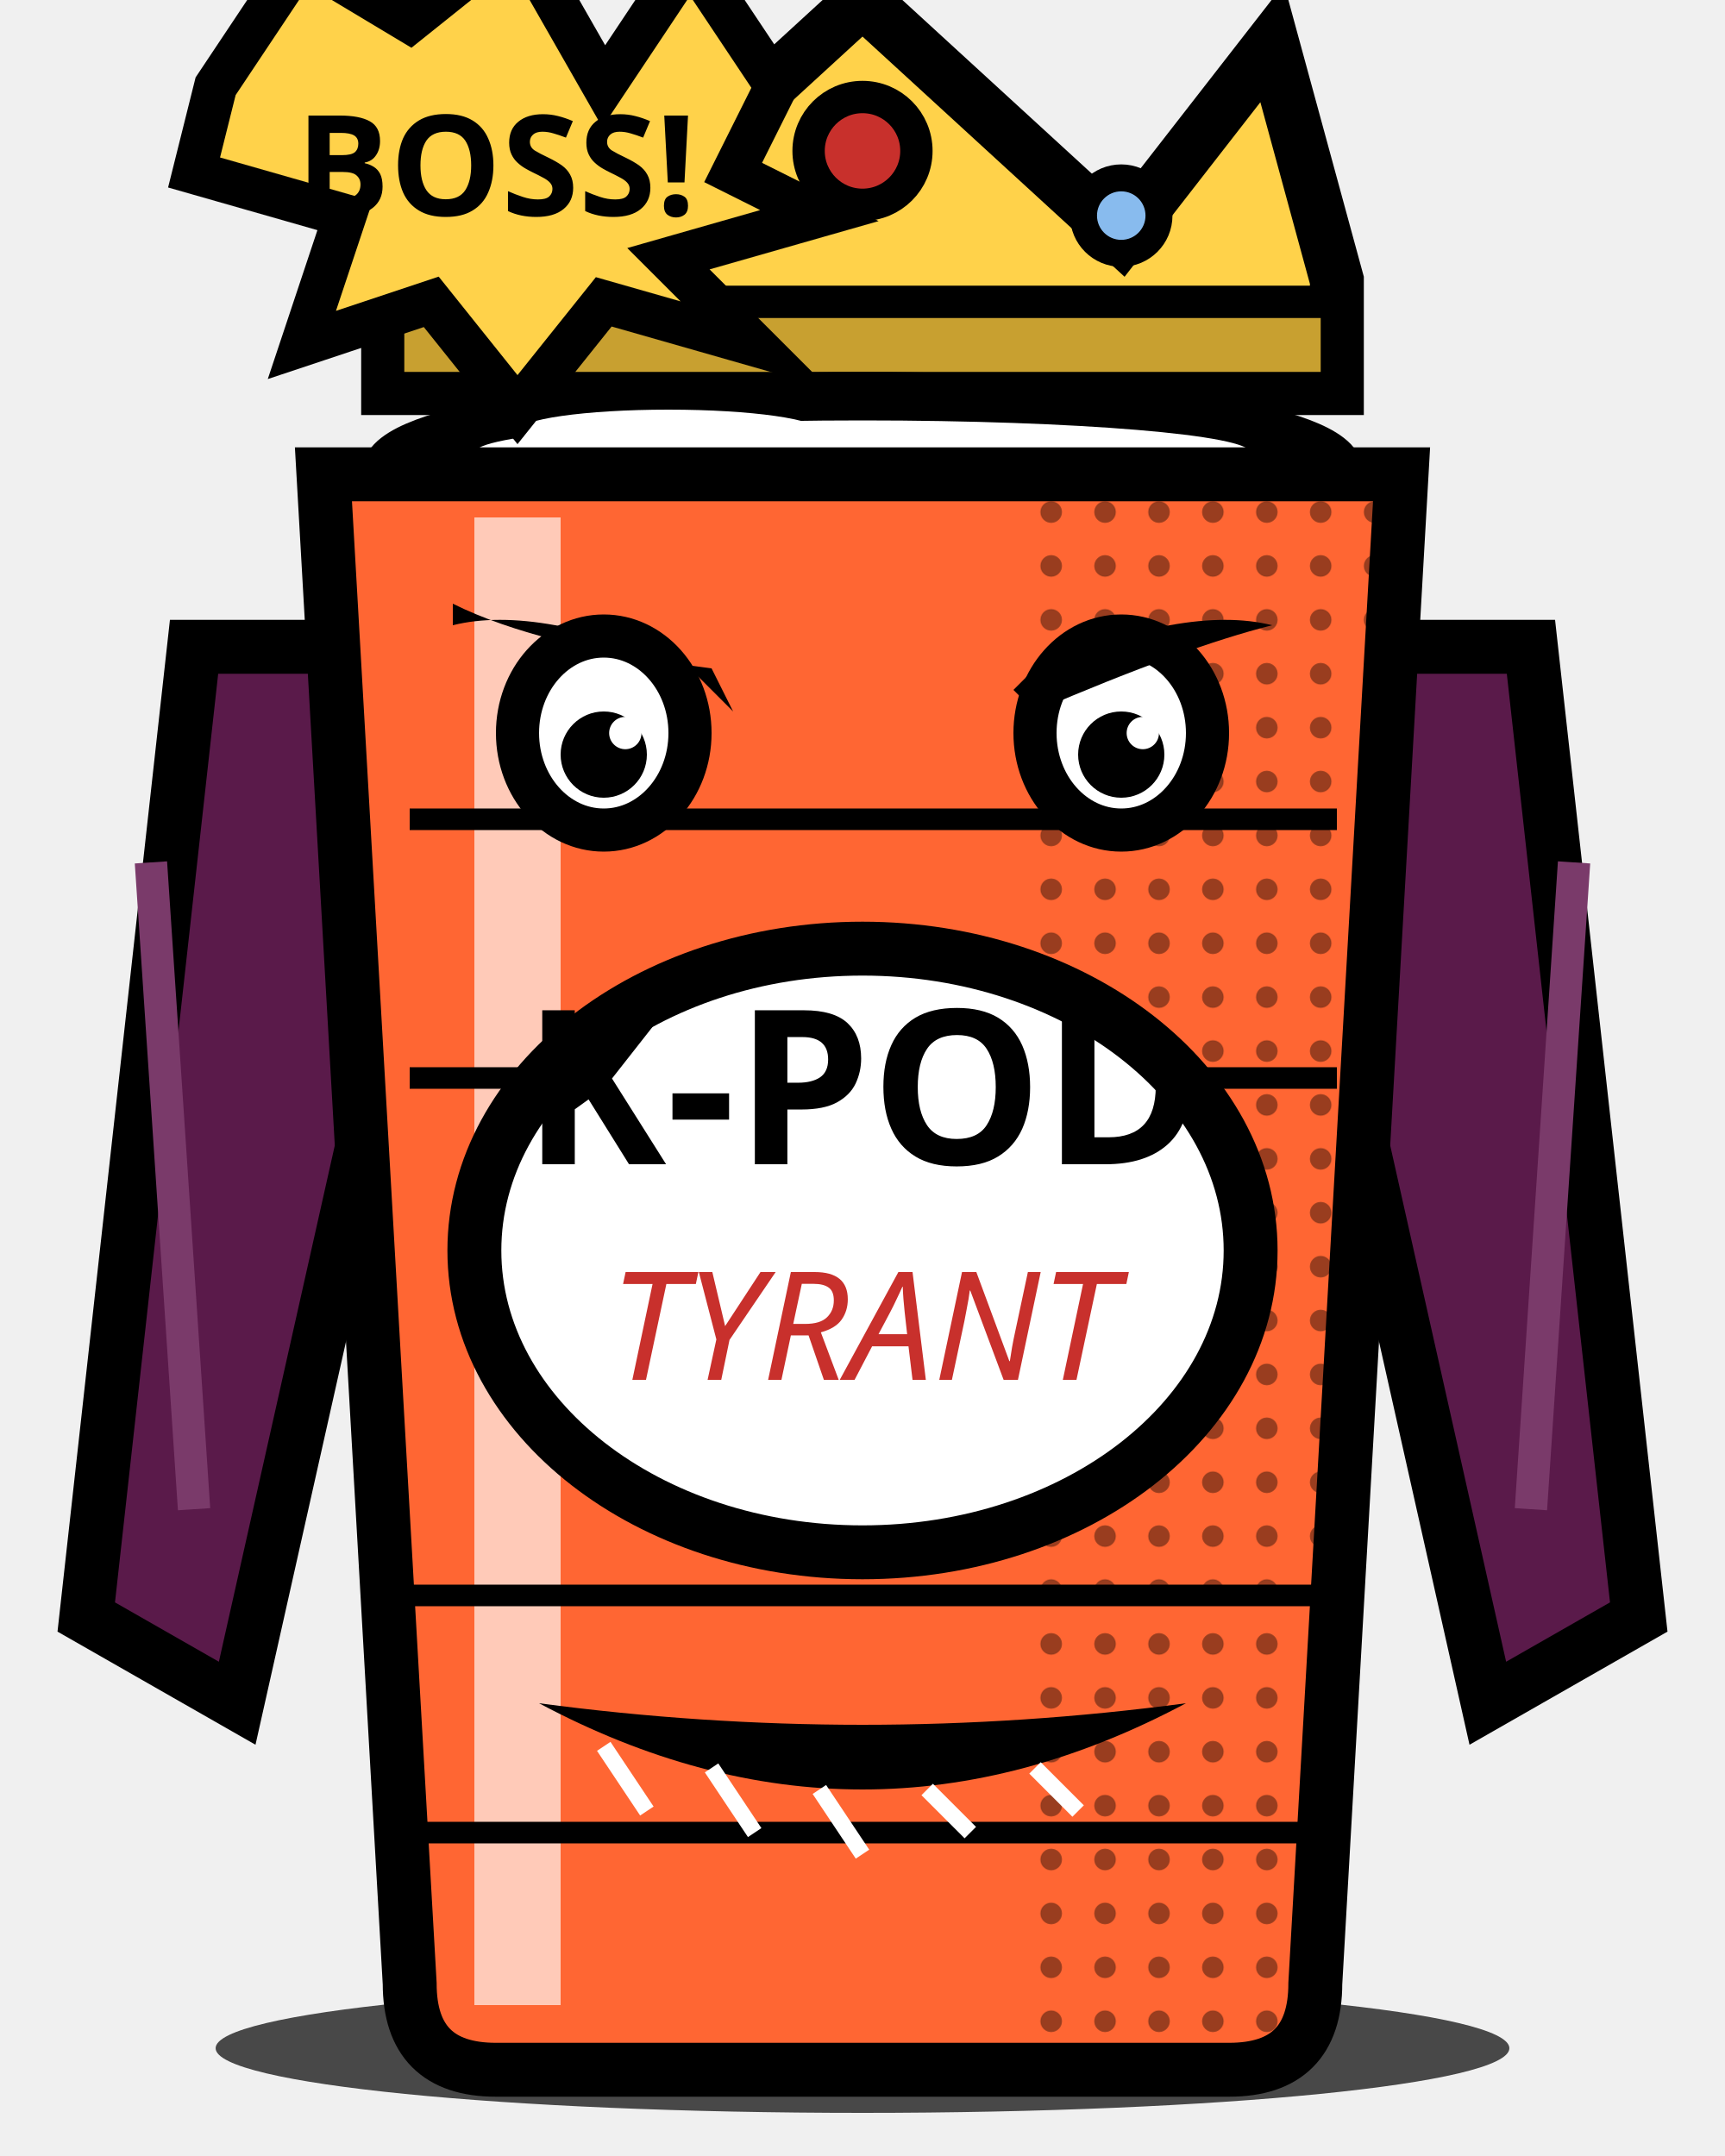
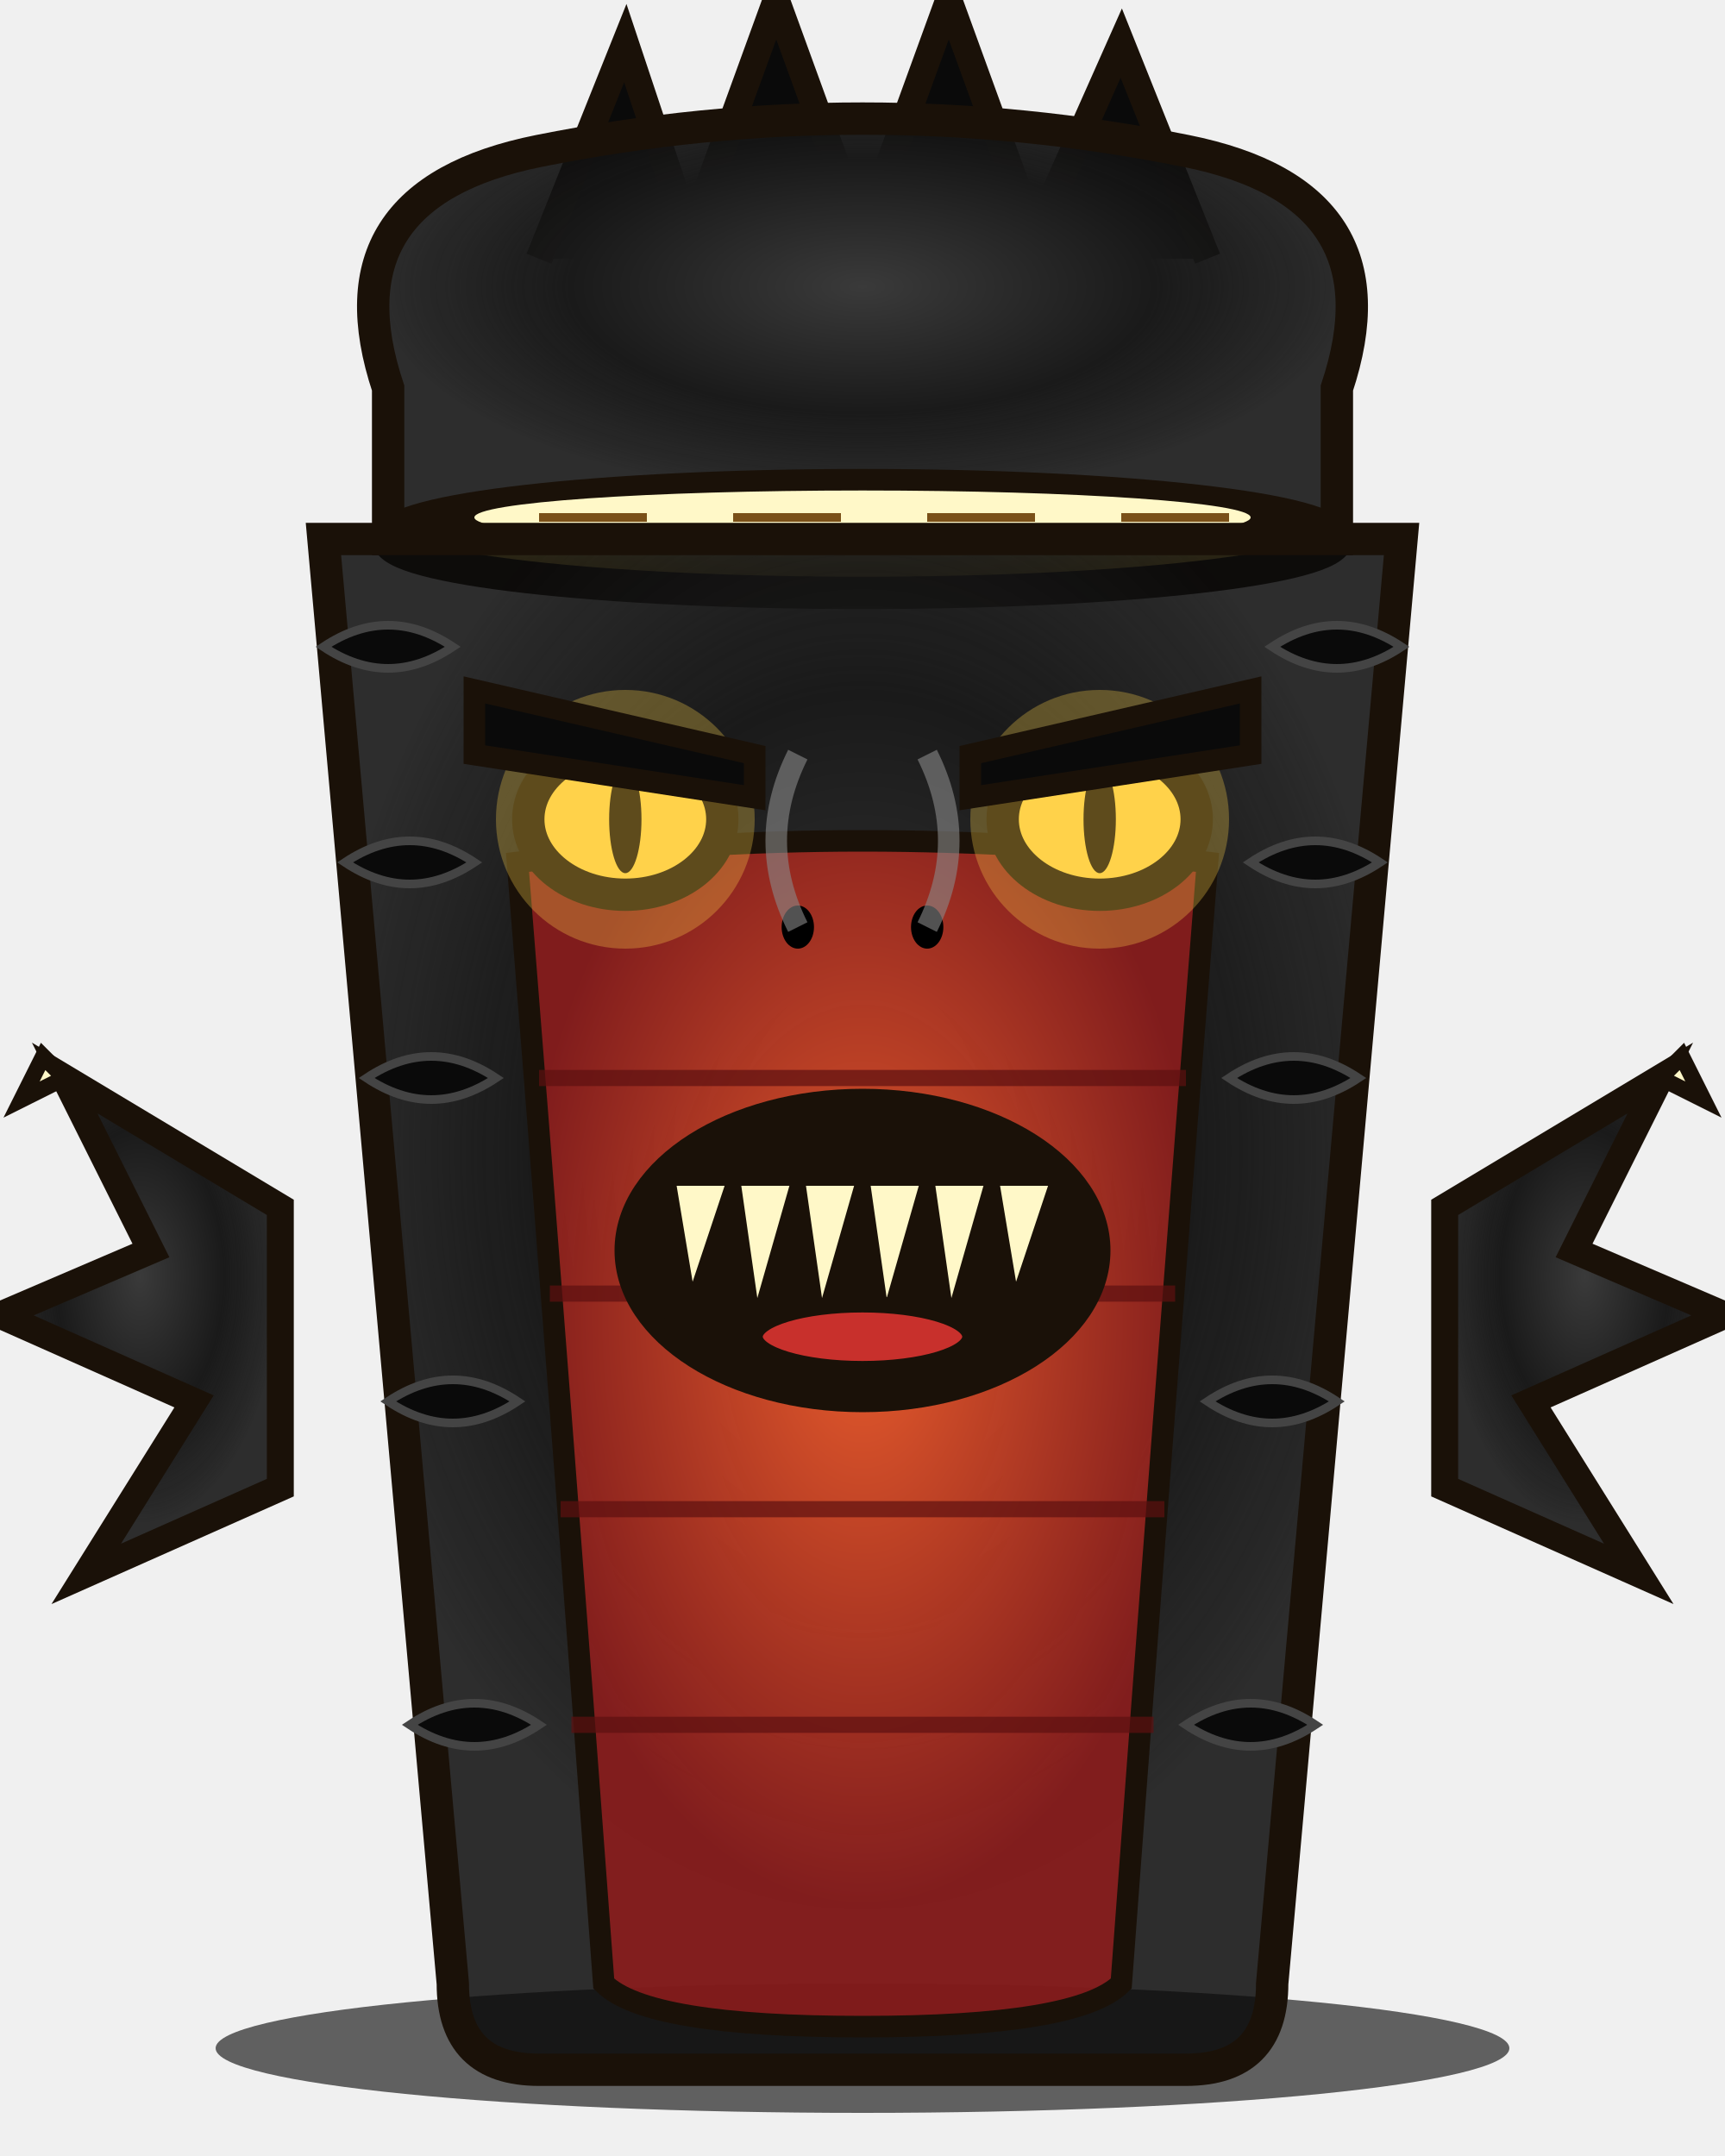
<svg xmlns="http://www.w3.org/2000/svg" viewBox="0 0 160 200" width="160" height="200">
  <defs>
-     <pattern id="ht-pod" x="0" y="0" width="5" height="5" patternUnits="userSpaceOnUse">
-       <circle cx="2.5" cy="2.5" r="1" fill="#000" opacity="0.4" />
-     </pattern>
+     <radialGradient id="kk-shell" cx="0.5" cy="0.4">
+       <stop offset="0" stop-color="#3a3a3a" />
+       <stop offset="0.6" stop-color="#1a1a1a" />
+       <stop offset="1" stop-color="#0a0a0a" stop-opacity="0.85" />
+     </radialGradient>
+     <radialGradient id="kk-belly" cx="0.5" cy="0.4">
+       <stop offset="0" stop-color="#e85c2c" />
+       <stop offset="1" stop-color="#8b1c1c" stop-opacity="0.9" />
+     </radialGradient>
+     <radialGradient id="kk-foil" cx="0.5" cy="0.5">
+       <stop offset="0" stop-color="#ffeebb" />
+       <stop offset="1" stop-color="#c8a020" stop-opacity="0.9" />
+     </radialGradient>
  </defs>
-   <ellipse cx="80" cy="190" rx="60" ry="6" fill="#000" opacity="0.7" />
-   <path d="M 18 60 L 8 150 L 22 158 L 44 60 Z" fill="#5a1a4a" stroke="#000" stroke-width="5" />
-   <path d="M 142 60 L 152 150 L 138 158 L 116 60 Z" fill="#5a1a4a" stroke="#000" stroke-width="5" />
-   <path d="M 14 80 L 18 140" stroke="#7a3a6a" stroke-width="3" fill="none" />
-   <path d="M 146 80 L 142 140" stroke="#7a3a6a" stroke-width="3" fill="none" />
-   <path d="M 36 26 L 42 4 L 56 22 L 80 0 L 104 22 L 118 4 L 124 26 L 124 36 L 36 36 Z" fill="#ffd24a" stroke="#000" stroke-width="5" />
-   <circle cx="80" cy="14" r="5" fill="#c8302c" stroke="#000" stroke-width="3" />
-   <circle cx="56" cy="20" r="3.5" fill="#88bbee" stroke="#000" stroke-width="2.5" />
-   <circle cx="104" cy="20" r="3.5" fill="#88bbee" stroke="#000" stroke-width="2.5" />
-   <rect x="36" y="28" width="88" height="8" fill="#c8a030" stroke="#000" stroke-width="3" />
-   <ellipse cx="80" cy="44" rx="44" ry="7" fill="#e8e8e8" stroke="#000" stroke-width="5" />
-   <ellipse cx="80" cy="42" rx="36" ry="3" fill="#fff" />
-   <ellipse cx="62" cy="40" rx="14" ry="2" fill="#fff" />
-   <path d="M 30 44 L 38 184 Q 38 192 46 192 L 114 192 Q 122 192 122 184 L 130 44 Z" fill="#ff6633" stroke="#000" stroke-width="5" />
-   <path d="M 130 44 L 122 184 Q 122 192 114 192 L 96 192 L 96 44 Z" fill="url(#ht-pod)" />
-   <rect x="44" y="48" width="8" height="138" fill="#fff" opacity="0.65" />
-   <line x1="38" y1="76" x2="124" y2="76" stroke="#000" stroke-width="2" />
-   <line x1="38" y1="100" x2="124" y2="100" stroke="#000" stroke-width="2" />
-   <line x1="38" y1="148" x2="124" y2="148" stroke="#000" stroke-width="2" />
-   <line x1="38" y1="170" x2="124" y2="170" stroke="#000" stroke-width="2" />
-   <ellipse cx="80" cy="116" rx="36" ry="28" fill="#fff" stroke="#000" stroke-width="5" />
-   <text x="80" y="108" text-anchor="middle" font-family="Impact, Arial Black, sans-serif" font-size="20" font-weight="900" fill="#000">K-POD</text>
-   <text x="80" y="128" text-anchor="middle" font-family="Impact, sans-serif" font-size="14" font-style="italic" fill="#c8302c">TYRANT</text>
-   <ellipse cx="56" cy="68" rx="8" ry="9" fill="#fff" stroke="#000" stroke-width="4" />
-   <ellipse cx="104" cy="68" rx="8" ry="9" fill="#fff" stroke="#000" stroke-width="4" />
-   <circle cx="56" cy="70" r="4" fill="#000" />
-   <circle cx="104" cy="70" r="4" fill="#000" />
-   <circle cx="58" cy="68" r="1.5" fill="#fff" />
-   <circle cx="106" cy="68" r="1.5" fill="#fff" />
-   <path d="M 42 56 Q 50 60 66 62 L 68 66 L 64 62 Q 50 56 42 58 Z" fill="#000" />
-   <path d="M 96 62 Q 110 56 118 58 Q 110 60 96 66 L 94 64 Z" fill="#000" />
-   <path d="M 50 158 Q 80 174 110 158 Q 80 162 50 158 Z" fill="#000" />
-   <path d="M 56 162 L 60 168 M 66 164 L 70 170 M 76 166 L 80 172 M 86 166 L 90 170 M 96 164 L 100 168" stroke="#fff" stroke-width="1.5" />
-   <g transform="translate(20 -8)">
-     <polygon points="0,16 8,4 18,10 28,2 36,16 44,4 52,16 48,24 56,28 42,32 50,40 36,36 28,46 20,36 8,40 12,28 -2,24" fill="#ffd24a" stroke="#000" stroke-width="4" />
-     <text x="26" y="28" text-anchor="middle" font-family="Impact, sans-serif" font-size="13" font-weight="900" fill="#000">BOSS!</text>
+   <ellipse cx="80" cy="190" rx="60" ry="6" fill="#000" opacity="0.6" />
+   <path d="M 50 24 L 58 4 L 64 22 L 72 0 L 80 22 L 88 0 L 96 22 L 104 4 L 112 24" fill="#0a0a0a" stroke="#1a1108" stroke-width="2.5" />
+   <path d="M 36 36 Q 30 18 50 14 Q 80 8 110 14 Q 130 18 124 36 L 124 50 L 36 50 Z" fill="url(#kk-shell)" stroke="#1a1108" stroke-width="3" />
+   <ellipse cx="80" cy="50" rx="44" ry="5" fill="url(#kk-foil)" stroke="#1a1108" stroke-width="3" />
+   <ellipse cx="80" cy="48" rx="36" ry="2.5" fill="#fff8c8" />
+   <line x1="50" y1="48" x2="60" y2="48" stroke="#7a5018" stroke-width="0.8" />
+   <line x1="68" y1="48" x2="78" y2="48" stroke="#7a5018" stroke-width="0.8" />
+   <line x1="86" y1="48" x2="96" y2="48" stroke="#7a5018" stroke-width="0.8" />
+   <line x1="104" y1="48" x2="114" y2="48" stroke="#7a5018" stroke-width="0.8" />
+   <path d="M 30 50 L 42 184 Q 42 192 50 192 L 110 192 Q 118 192 118 184 L 130 50 Z" fill="url(#kk-shell)" stroke="#1a1108" stroke-width="3" />
+   <path d="M 48 80 Q 52 130 56 184 Q 60 188 80 188 Q 100 188 104 184 Q 108 130 112 80 Q 80 76 48 80 Z" fill="url(#kk-belly)" stroke="#1a1108" stroke-width="2" />
+   <line x1="50" y1="100" x2="110" y2="100" stroke="#5c1010" stroke-width="1.5" opacity="0.7" />
+   <line x1="51" y1="120" x2="109" y2="120" stroke="#5c1010" stroke-width="1.5" opacity="0.7" />
+   <line x1="52" y1="140" x2="108" y2="140" stroke="#5c1010" stroke-width="1.5" opacity="0.7" />
+   <line x1="53" y1="160" x2="107" y2="160" stroke="#5c1010" stroke-width="1.5" opacity="0.7" />
+   <g fill="#0a0a0a" stroke="#444" stroke-width="0.8">
+     <path d="M 30 60 Q 36 64 42 60 Q 36 56 30 60 Z" />
+     <path d="M 32 80 Q 38 84 44 80 Q 38 76 32 80 Z" />
+     <path d="M 34 100 Q 40 104 46 100 Q 40 96 34 100 Z" />
+     <path d="M 36 130 Q 42 134 48 130 Q 42 126 36 130 Z" />
+     <path d="M 38 160 Q 44 164 50 160 Q 44 156 38 160 Z" />
+     <path d="M 130 60 Q 124 64 118 60 Q 124 56 130 60 Z" />
+     <path d="M 128 80 Q 122 84 116 80 Q 122 76 128 80 Z" />
+     <path d="M 126 100 Q 120 104 114 100 Q 120 96 126 100 Z" />
+     <path d="M 124 130 Q 118 134 112 130 Q 118 126 124 130 Z" />
+     <path d="M 122 160 Q 116 164 110 160 Q 116 156 122 160 Z" />
  </g>
+   <ellipse cx="80" cy="116" rx="22" ry="14" fill="#1a1108" stroke="#1a1108" stroke-width="2" />
+   <path d="M 62 110 L 64 122 L 68 110 L 70 124 L 74 110 L 76 124 L 80 110 L 82 124 L 86 110 L 88 124 L 92 110 L 94 122 L 98 110" fill="#fff8c8" stroke="#1a1108" stroke-width="1.5" />
+   <ellipse cx="80" cy="124" rx="10" ry="3" fill="#c8302c" stroke="#1a1108" stroke-width="1.5" />
+   <ellipse cx="58" cy="76" rx="9" ry="7" fill="#ffd24a" stroke="#1a1108" stroke-width="3" />
+   <ellipse cx="102" cy="76" rx="9" ry="7" fill="#ffd24a" stroke="#1a1108" stroke-width="3" />
+   <ellipse cx="58" cy="76" rx="1.5" ry="5" fill="#1a1108" />
+   <ellipse cx="102" cy="76" rx="1.5" ry="5" fill="#1a1108" />
+   <circle cx="58" cy="76" r="12" fill="#ffd24a" opacity="0.3" />
+   <circle cx="102" cy="76" r="12" fill="#ffd24a" opacity="0.3" />
+   <path d="M 44 64 L 70 70 L 70 74 L 44 70 Z" fill="#0a0a0a" stroke="#1a1108" stroke-width="2" />
+   <path d="M 116 64 L 90 70 L 90 74 L 116 70 Z" fill="#0a0a0a" stroke="#1a1108" stroke-width="2" />
+   <path d="M 26 112 L 6 100 L 14 116 L 0 122 L 18 130 L 8 146 L 26 138 Z" fill="url(#kk-shell)" stroke="#1a1108" stroke-width="2.5" />
+   <path d="M 134 112 L 154 100 L 146 116 L 160 122 L 142 130 L 152 146 L 134 138 Z" fill="url(#kk-shell)" stroke="#1a1108" stroke-width="2.5" />
+   <path d="M 0 122 L -4 124 L -2 120 Z M 6 100 L 2 102 L 4 98 Z" fill="#fff8c8" stroke="#1a1108" stroke-width="1.5" />
+   <path d="M 160 122 L 164 124 L 162 120 Z M 154 100 L 158 102 L 156 98 Z" fill="#fff8c8" stroke="#1a1108" stroke-width="1.5" />
+   <ellipse cx="74" cy="86" rx="1.5" ry="2" fill="#000" />
+   <ellipse cx="86" cy="86" rx="1.5" ry="2" fill="#000" />
+   <path d="M 74 86 Q 70 78 74 70" stroke="#888" stroke-width="2" fill="none" opacity="0.6" />
+   <path d="M 86 86 Q 90 78 86 70" stroke="#888" stroke-width="2" fill="none" opacity="0.6" />
</svg>
